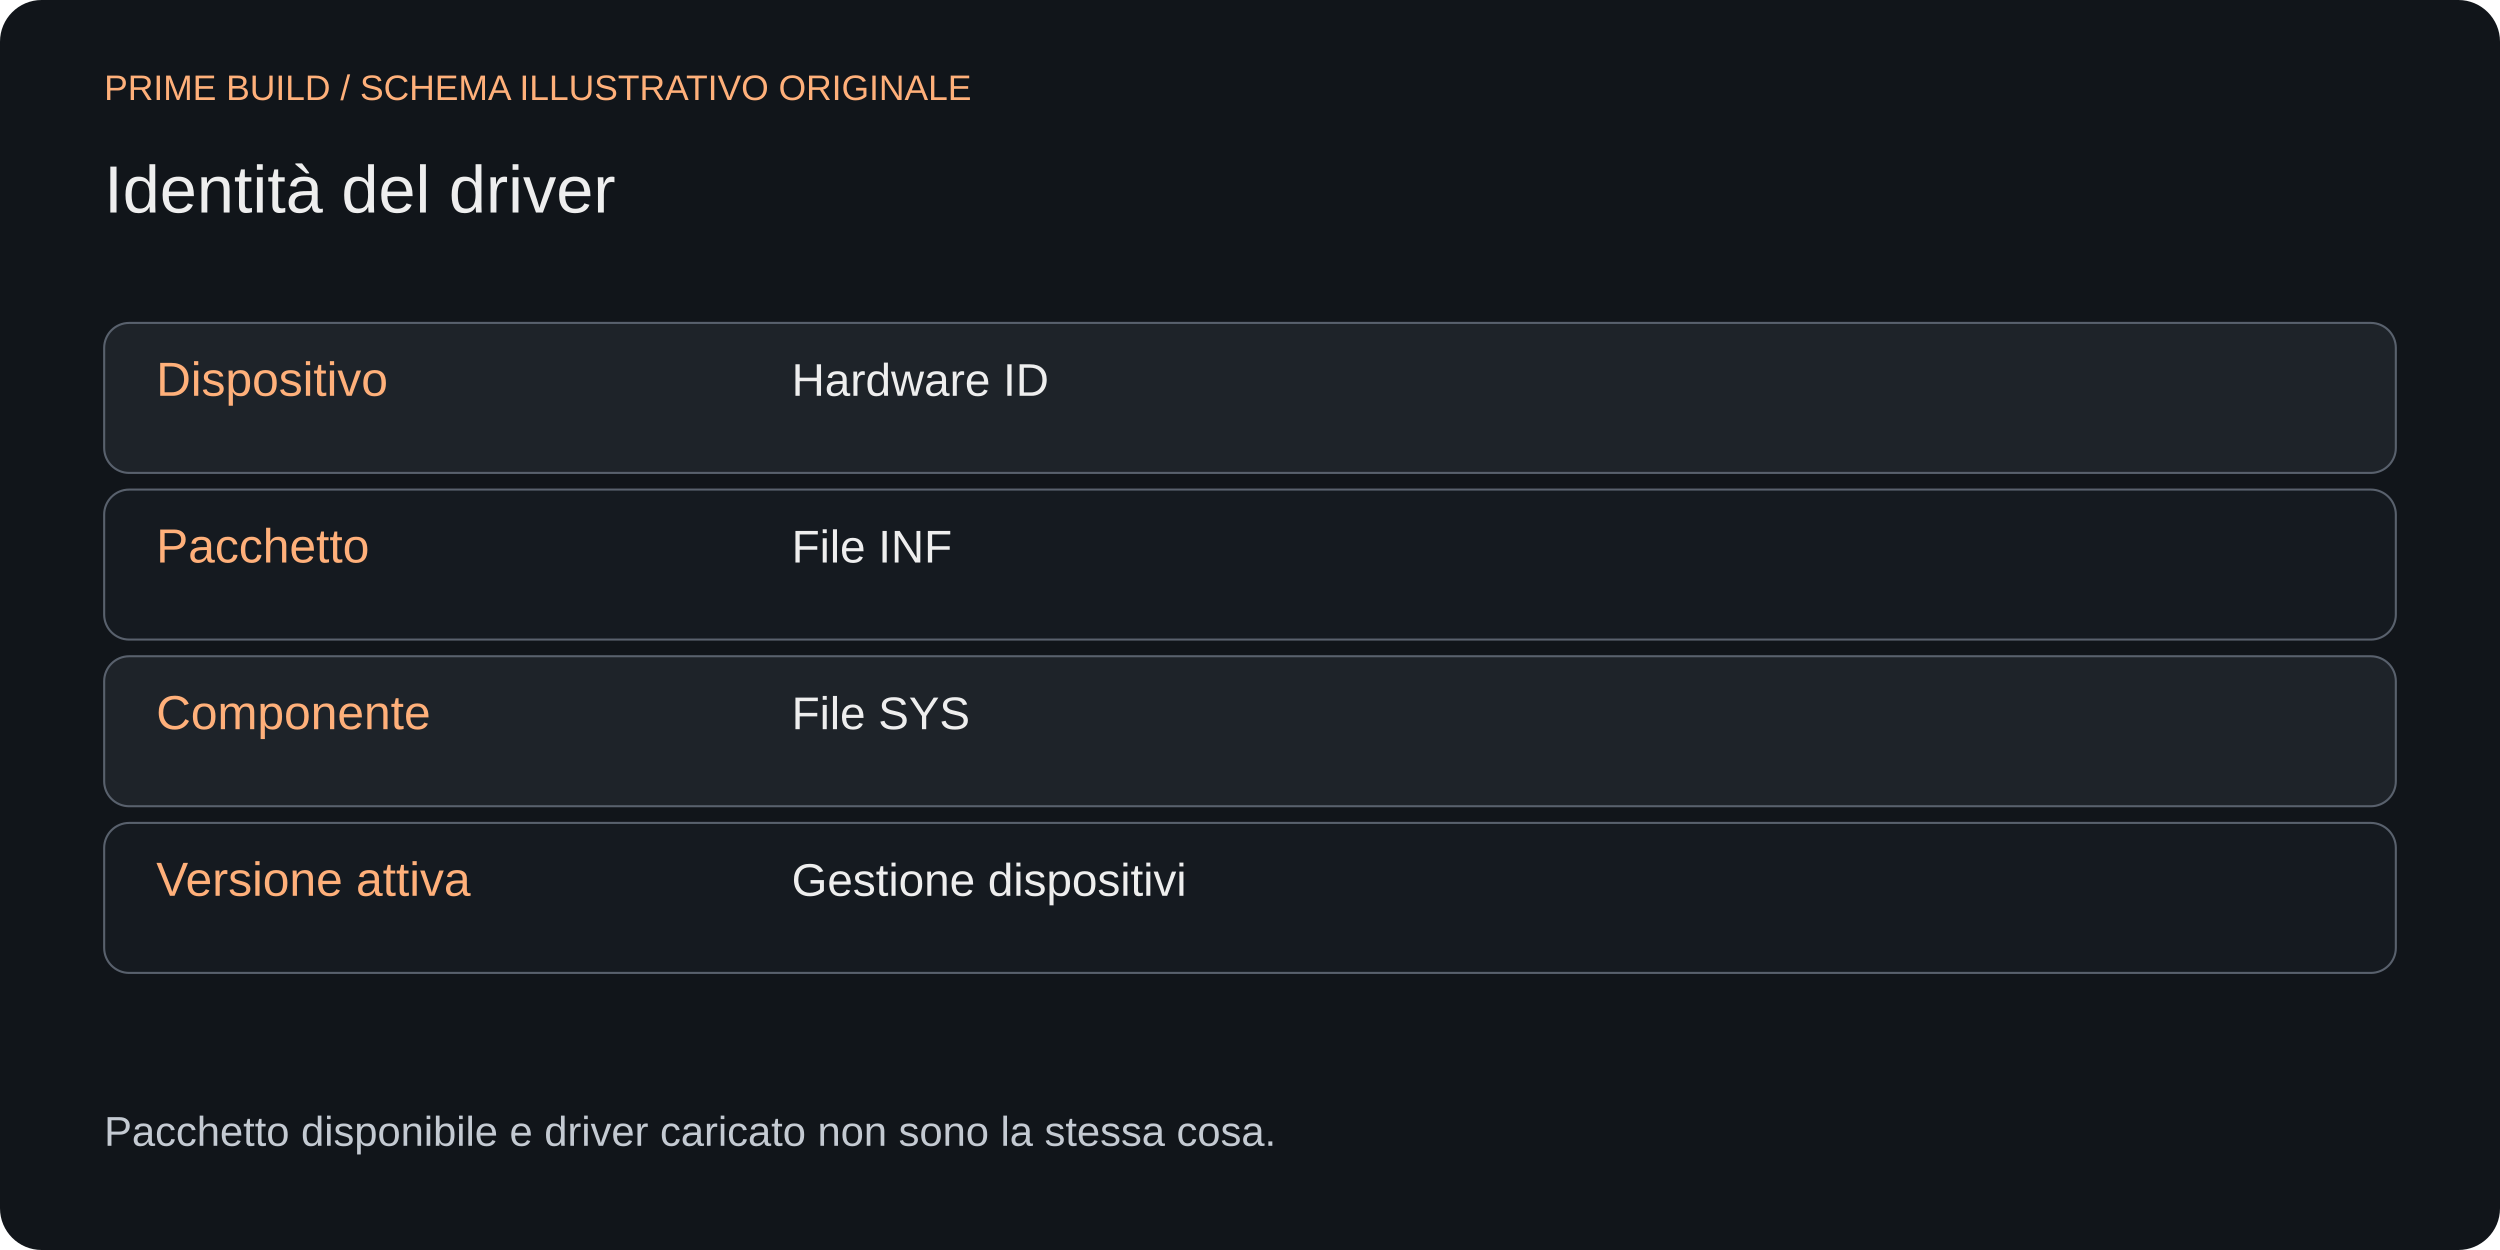
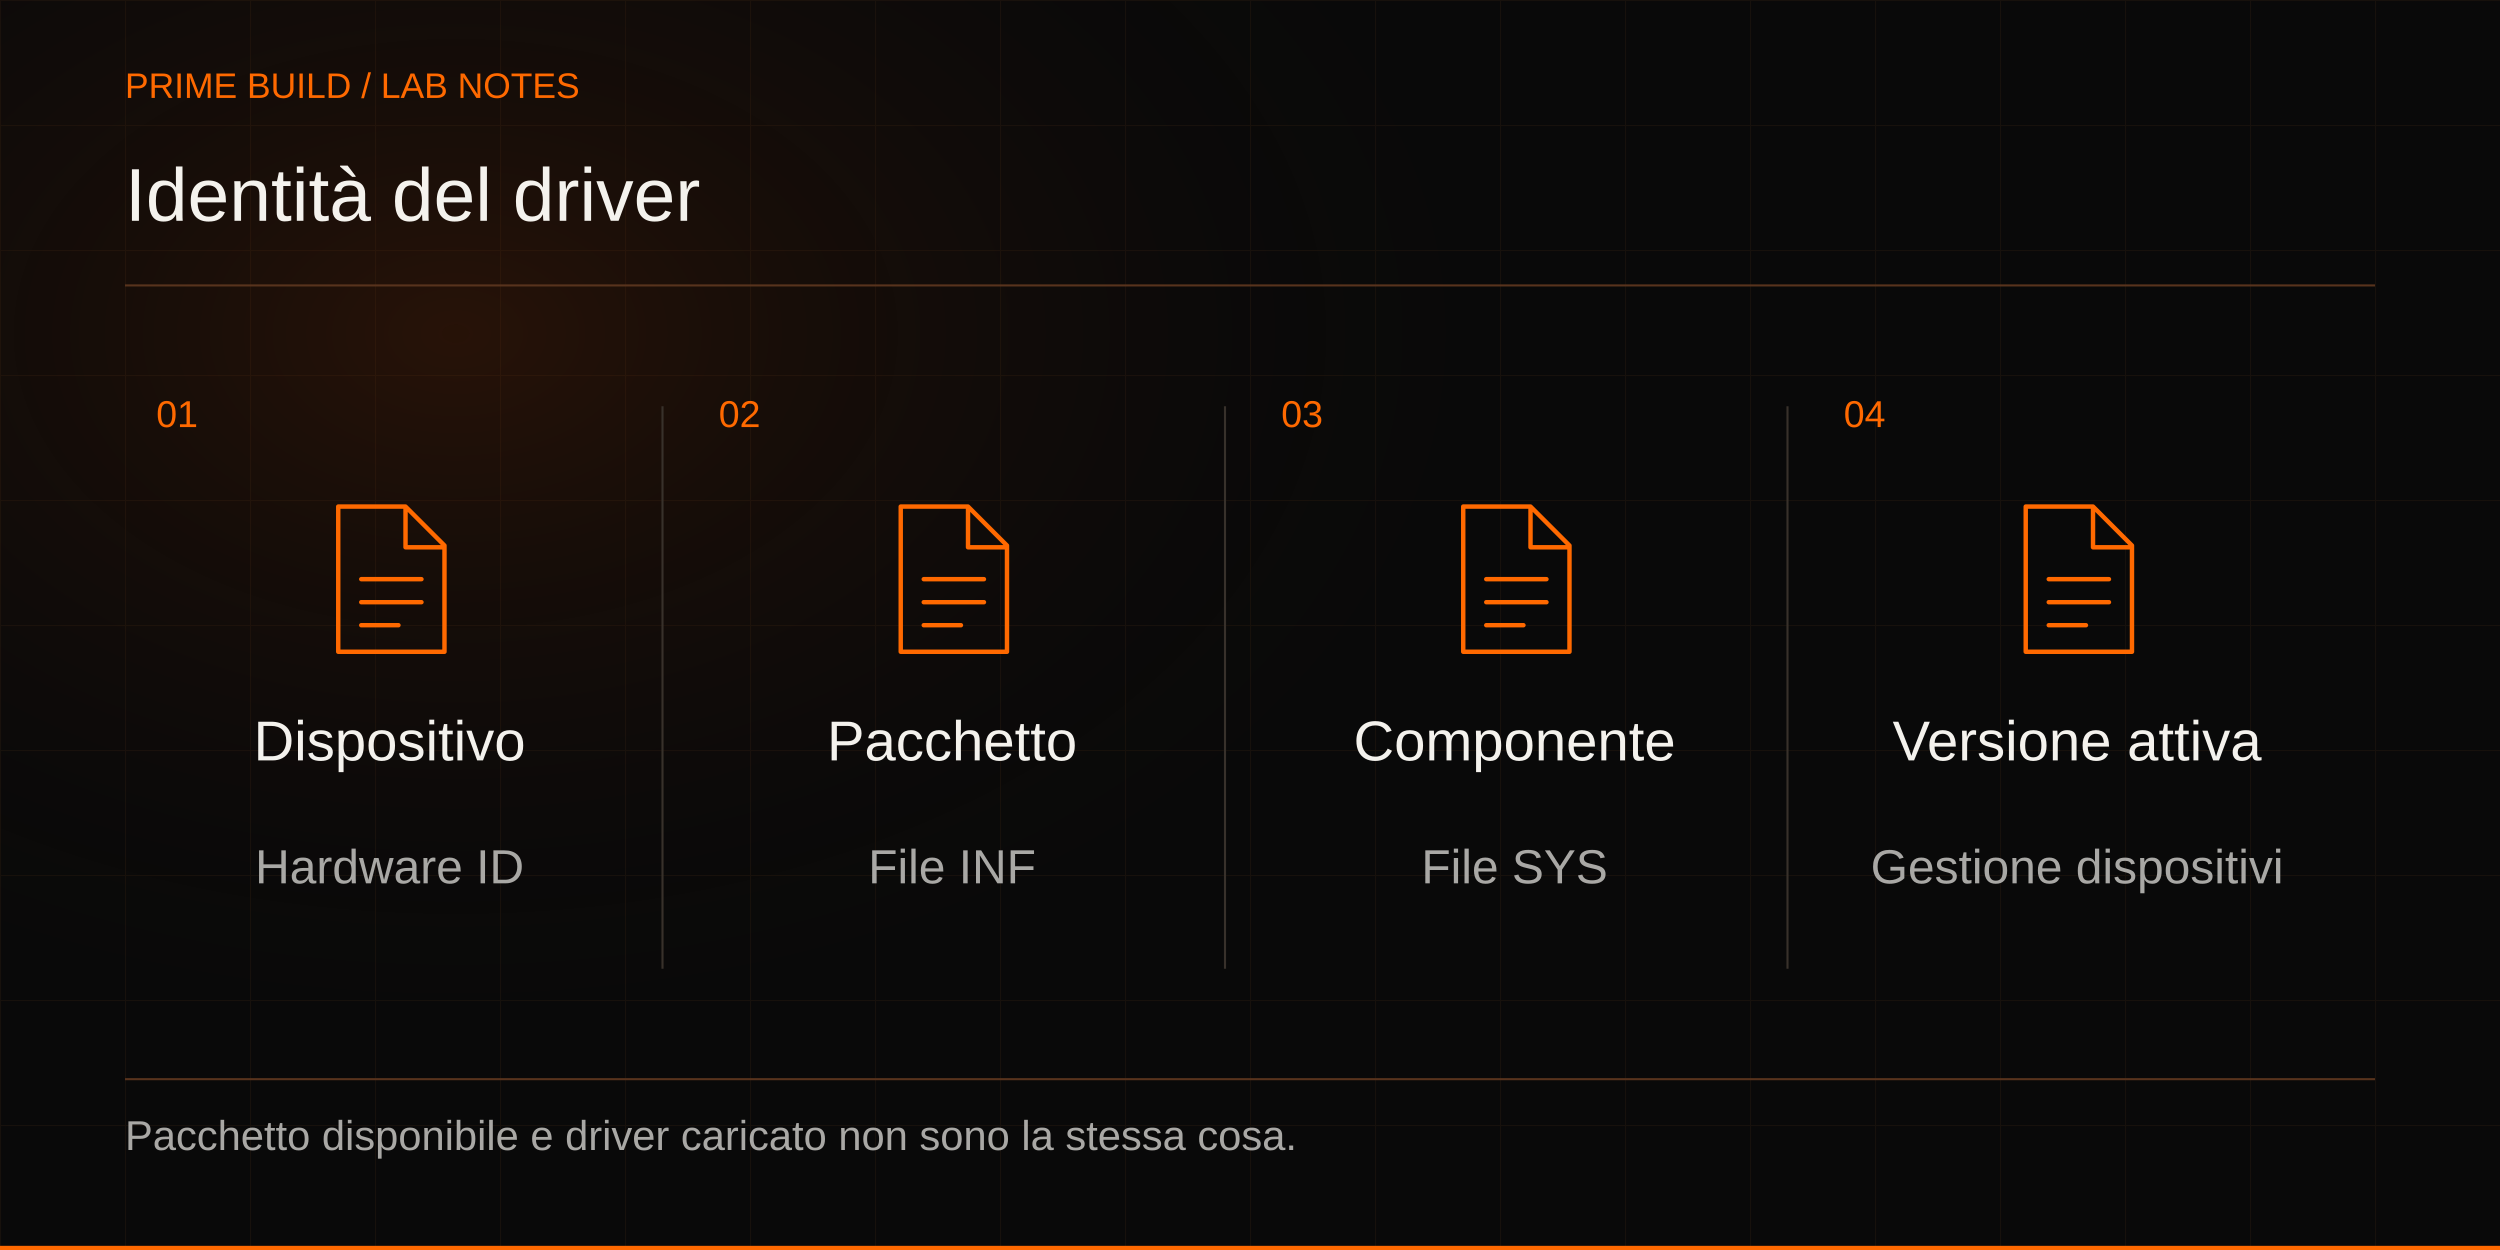
<svg xmlns="http://www.w3.org/2000/svg" width="1200" height="600" viewBox="0 0 1200 600">
  <defs>
-     <marker id="arrow" markerWidth="8" markerHeight="8" refX="7" refY="3" orient="auto">
-       <path d="M0 0L7 3L0 6" fill="#ff8b3d" />
-     </marker>
+     <pattern id="grid" width="60" height="60" patternUnits="userSpaceOnUse">
+       <path d="M60 0H0V60" fill="none" stroke="#b16b30" stroke-opacity=".085" />
+     </pattern>
+     <radialGradient id="glow">
+       <stop stop-color="#742a05" stop-opacity=".28" />
+       <stop offset="1" stop-color="#090909" stop-opacity="0" />
+     </radialGradient>
  </defs>
-   <rect width="1200" height="600" rx="20" fill="#11151a" />
+   <rect width="1200" height="600" fill="#090909" />
+   <rect width="1200" height="600" fill="url(#grid)" />
+   <ellipse cx="220" cy="160" rx="520" ry="350" fill="url(#glow)" />
  <g font-family="Arial, sans-serif">
-     <text x="50" y="48" font-size="17" fill="#ffb07a" text-anchor="start">PRIME BUILD / SCHEMA ILLUSTRATIVO ORIGINALE</text>
-     <text x="50" y="102" font-size="32" fill="#eee" text-anchor="start">Identità del driver</text>
-     <rect x="50" y="155" width="1100" height="72" rx="12" fill="#1e2329" stroke="#59616d" />
-     <text x="75" y="190" font-size="23" fill="#ffb07a" text-anchor="start">Dispositivo</text>
-     <text x="380" y="190" font-size="22" fill="#eee" text-anchor="start">Hardware ID</text>
-     <rect x="50" y="235" width="1100" height="72" rx="12" fill="#151a20" stroke="#59616d" />
-     <text x="75" y="270" font-size="23" fill="#ffb07a" text-anchor="start">Pacchetto</text>
-     <text x="380" y="270" font-size="22" fill="#eee" text-anchor="start">File INF</text>
-     <rect x="50" y="315" width="1100" height="72" rx="12" fill="#1e2329" stroke="#59616d" />
-     <text x="75" y="350" font-size="23" fill="#ffb07a" text-anchor="start">Componente</text>
-     <text x="380" y="350" font-size="22" fill="#eee" text-anchor="start">File SYS</text>
-     <rect x="50" y="395" width="1100" height="72" rx="12" fill="#151a20" stroke="#59616d" />
-     <text x="75" y="430" font-size="23" fill="#ffb07a" text-anchor="start">Versione attiva</text>
-     <text x="380" y="430" font-size="22" fill="#eee" text-anchor="start">Gestione dispositivi</text>
-     <text x="50" y="550" font-size="20" fill="#c4cad2" text-anchor="start">Pacchetto disponibile e driver caricato non sono la stessa cosa.</text>
+     <text x="60" y="47" font-size="17" fill="#ff6900" text-anchor="start">PRIME BUILD / LAB NOTES</text>
+     <text x="60" y="106" font-size="36" fill="#f4f2ed" text-anchor="start">Identità del driver</text>
+     <path d="M60 137L1140 137" fill="none" stroke="#58331d" stroke-width="1" />
+     <text x="75" y="205" font-size="18" fill="#ff6900" text-anchor="start">01</text>
+     <g transform="translate(187 278) scale(0.85)" fill="none" stroke="#ff6900" stroke-width="2.5" stroke-linejoin="round" stroke-linecap="round">
+       <path d="M-29-41H9l22 22v60h-60zM9-41v23h22M-16 0h34m-34 13h34m-34 13h21" />
+     </g>
+     <text x="187" y="365" font-size="27" fill="#f4f2ed" text-anchor="middle">Dispositivo</text>
+     <text x="187" y="424" font-size="23" fill="#a9a8a5" text-anchor="middle">Hardware ID</text>
+     <path d="M318 195L318 465" fill="none" stroke="#38312b" stroke-width="1" />
+     <text x="345" y="205" font-size="18" fill="#ff6900" text-anchor="start">02</text>
+     <g transform="translate(457 278) scale(0.85)" fill="none" stroke="#ff6900" stroke-width="2.5" stroke-linejoin="round" stroke-linecap="round">
+       <path d="M-29-41H9l22 22v60h-60zM9-41v23h22M-16 0h34m-34 13h34m-34 13h21" />
+     </g>
+     <text x="457" y="365" font-size="27" fill="#f4f2ed" text-anchor="middle">Pacchetto</text>
+     <text x="457" y="424" font-size="23" fill="#a9a8a5" text-anchor="middle">File INF</text>
+     <path d="M588 195L588 465" fill="none" stroke="#38312b" stroke-width="1" />
+     <text x="615" y="205" font-size="18" fill="#ff6900" text-anchor="start">03</text>
+     <g transform="translate(727 278) scale(0.85)" fill="none" stroke="#ff6900" stroke-width="2.5" stroke-linejoin="round" stroke-linecap="round">
+       <path d="M-29-41H9l22 22v60h-60zM9-41v23h22M-16 0h34m-34 13h34m-34 13h21" />
+     </g>
+     <text x="727" y="365" font-size="27" fill="#f4f2ed" text-anchor="middle">Componente</text>
+     <text x="727" y="424" font-size="23" fill="#a9a8a5" text-anchor="middle">File SYS</text>
+     <path d="M858 195L858 465" fill="none" stroke="#38312b" stroke-width="1" />
+     <text x="885" y="205" font-size="18" fill="#ff6900" text-anchor="start">04</text>
+     <g transform="translate(997 278) scale(0.85)" fill="none" stroke="#ff6900" stroke-width="2.5" stroke-linejoin="round" stroke-linecap="round">
+       <path d="M-29-41H9l22 22v60h-60zM9-41v23h22M-16 0h34m-34 13h34m-34 13h21" />
+     </g>
+     <text x="997" y="365" font-size="27" fill="#f4f2ed" text-anchor="middle">Versione attiva</text>
+     <text x="997" y="424" font-size="23" fill="#a9a8a5" text-anchor="middle">Gestione dispositivi</text>
+     <path d="M60 518L1140 518" fill="none" stroke="#58331d" stroke-width="1" />
+     <text x="60" y="552" font-size="20" fill="#a9a8a5" text-anchor="start">Pacchetto disponibile e driver caricato non sono la stessa cosa.</text>
  </g>
+   <path d="M0 599H1200" stroke="#ff6900" stroke-width="2" />
</svg>
